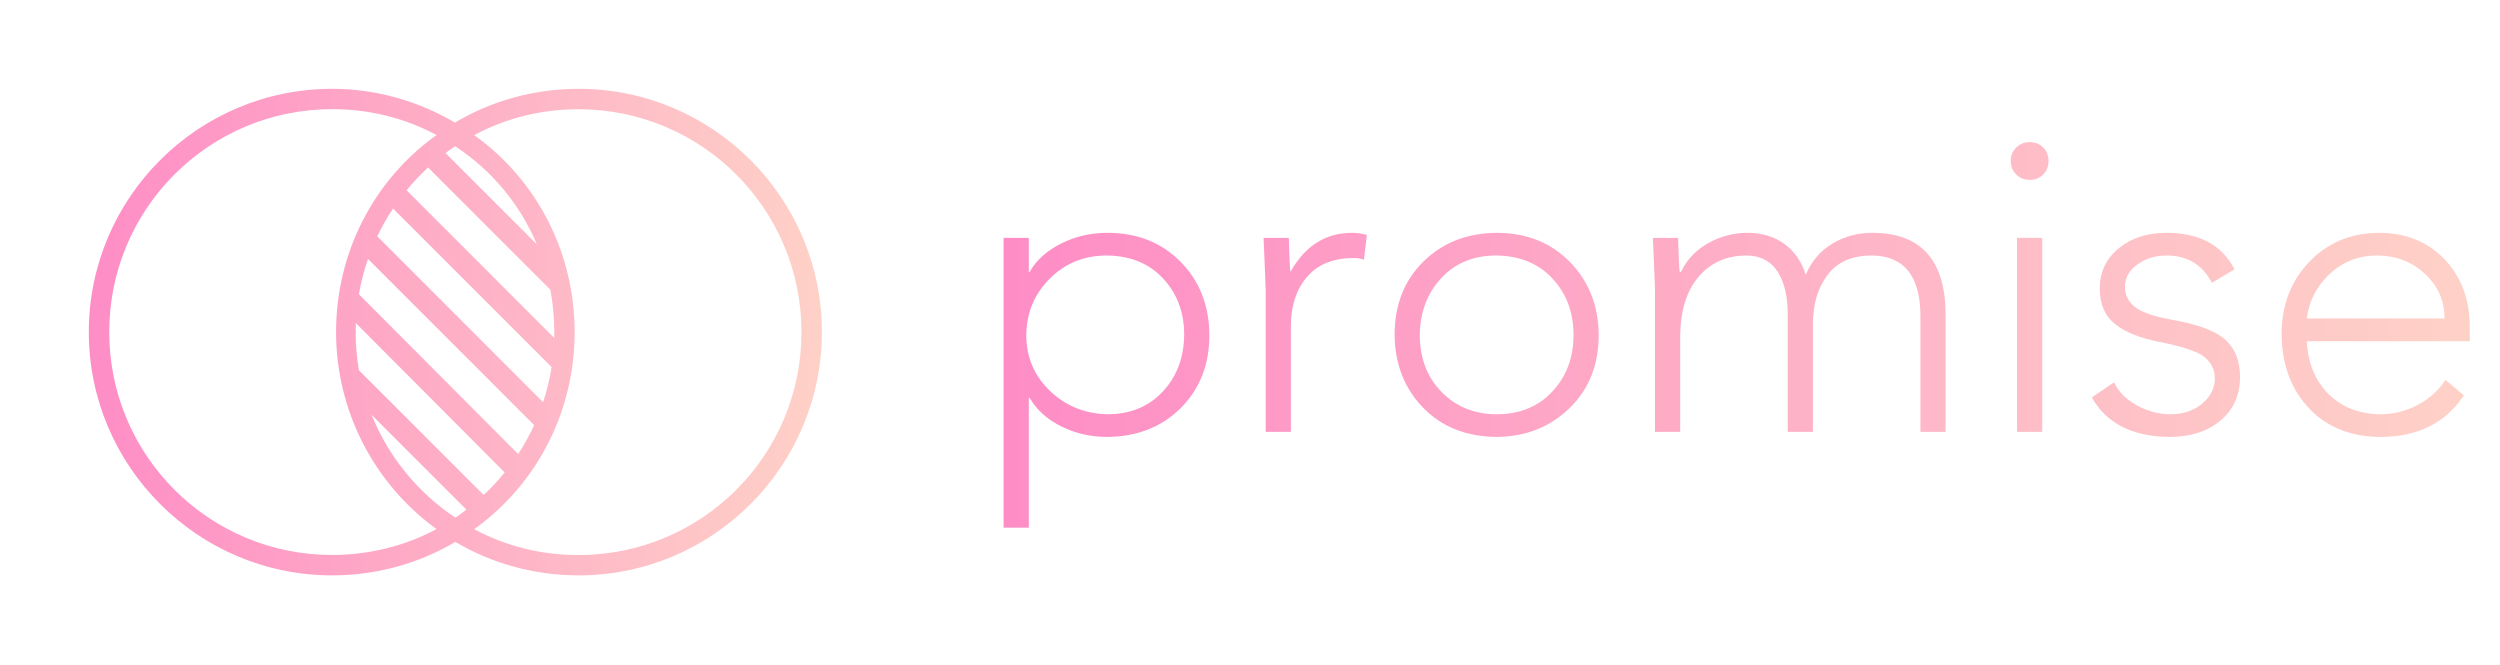
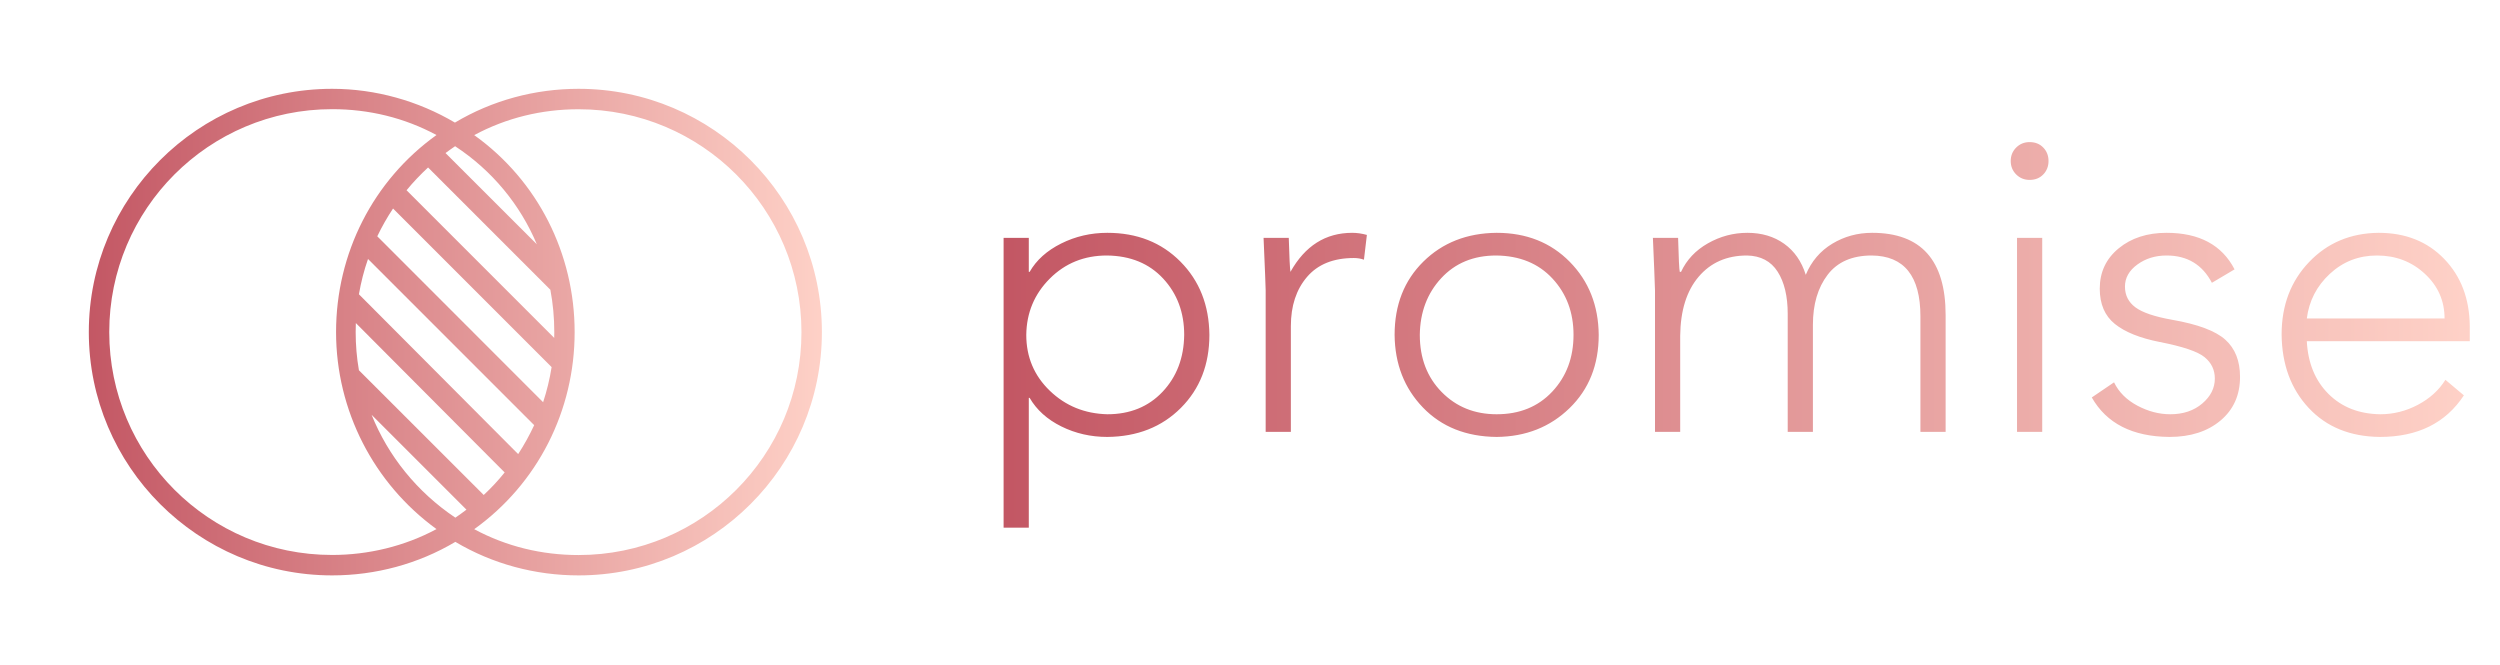
<svg xmlns="http://www.w3.org/2000/svg" version="1.1" viewBox="0 0 3150 836.904">
  <g transform="scale(11.19055) translate(10, 10)">
    <defs id="SvgjsDefs4750">
      <linearGradient id="SvgjsLinearGradient4755">
-         <stop id="SvgjsStop4756" stop-color="#fe8dc6" offset="0" />
+         <stop id="SvgjsStop4756" stop-color="#c35764ff" offset="0" />
        <stop id="SvgjsStop4757" stop-color="#fed1c7" offset="1" />
      </linearGradient>
      <linearGradient id="SvgjsLinearGradient4758">
-         <stop id="SvgjsStop4759" stop-color="#fe8dc6" offset="0" />
+         <stop id="SvgjsStop4759" stop-color="#c35764ff" offset="0" />
        <stop id="SvgjsStop4760" stop-color="#fed1c7" offset="1" />
      </linearGradient>
    </defs>
    <g id="SvgjsG4751" featureKey="G09qjj-0" transform="matrix(0.09392548,0,0,0.09392548,0,-4.301787)" fill="url(#SvgjsLinearGradient4755)">
      <g>
        <path d="M587.1,45.8c-52.2,0-103.5,13.8-148.2,40.5c-43.8-25.9-95.1-40.5-147.2-40.5C130.8,45.8,0,176.5,0,337.4         c0,160.9,130.8,291.7,291.7,291.7c52,0,103.1-13.7,147.7-40.2c44.6,26.5,95.7,40.2,147.7,40.2c160.9,0,291.7-130.8,291.7-291.7         C878.8,176.5,748,45.8,587.1,45.8z M439.4,559.9c-46.1-30.9-80.6-74-100.4-123.3l113.7,113.7C448.4,553.6,443.9,556.8,439.4,559.9z          M473.4,532.7L323.8,383.2c-2.6-15-3.9-30.3-3.9-45.8c0-3.6,0.1-7.2,0.2-10.8l178.4,179.1C490.8,515.3,482.4,524.3,473.4,532.7z          M514.7,483.7L323.8,292.1c2.5-14.5,6.1-28.6,10.9-42.3l199.2,199.2C528.3,461,521.9,472.6,514.7,483.7z M544.6,421.5L345.8,222.6         c5.5-11.5,11.8-22.6,18.9-33.3l190.1,190.1C552.5,393.8,549.1,407.9,544.6,421.5z M380.9,167.4c7.9-9.6,16.5-18.7,25.8-27.3         l146.6,146.6c3.1,16.5,4.7,33.4,4.7,50.7c0,2.3,0,4.6-0.1,7L380.9,167.4z M427.6,122.8c3.7-2.8,7.6-5.5,11.5-8.2         c44.6,29.3,78.1,70.3,98,117.6L427.6,122.8z M24.5,337.4C24.5,189.7,144,70.2,291.7,70.2c44.2,0,86.6,10.3,125.1,31         c-76.2,54.6-120.4,142.1-120.4,236.2S341.6,519,416.8,573.6c-38.6,20.7-81.9,31-125.1,31C144,604.7,24.5,485.2,24.5,337.4z          M587.1,604.7c-44.2,0-86.6-10.3-125.1-31c76.2-54.6,120.4-142.1,120.4-236.2S538.2,155.8,462,101.3c38.6-20.7,80.9-31,125.1-31         c147.7,0,267.2,119.5,267.2,267.2C854.4,485.2,734.9,604.7,587.1,604.7z" />
      </g>
    </g>
    <g id="SvgjsG4752" featureKey="0yvIkK-0" transform="matrix(2.364415,0,0,2.364415,99.83168,-8.659371)" fill="url(#SvgjsLinearGradient4758)">
      <path d="M2.42 15.38 q0 1.58 1.12 2.66 t2.74 1.12 q1.62 0 2.63 -1.07 t1.03 -2.71 q0 -1.6 -1 -2.68 t-2.68 -1.1 q-1.62 0 -2.72 1.1 t-1.12 2.68 z M6.28 10.52 q2.12 0 3.48 1.37 t1.38 3.49 q0 2.12 -1.36 3.48 t-3.5 1.38 q-1.18 0 -2.19 -0.5 t-1.51 -1.36 l-0.04 0 l0 6.18 l-1.2 0 l0 -13.8 l1.2 0 l0 1.62 l0.04 0 q0.48 -0.84 1.5 -1.35 t2.2 -0.51 z M17.94 10.52 q0.34 0 0.7 0.1 l-0.14 1.18 q-0.22 -0.08 -0.48 -0.08 q-1.46 0 -2.23 0.9 t-0.77 2.34 l0 5.04 l-1.2 0 l0 -6.74 q0 -0.2 -0.1 -2.5 l1.2 0 q0.04 1.38 0.08 1.62 q1.04 -1.86 2.94 -1.86 z M21.16 15.38 q0 1.66 1.04 2.72 t2.62 1.06 q1.64 0 2.65 -1.08 t1.01 -2.7 q0 -1.6 -1 -2.68 t-2.68 -1.1 q-1.62 0 -2.62 1.08 t-1.02 2.7 z M24.82 10.52 q2.12 0 3.48 1.38 t1.38 3.48 q0 2.14 -1.39 3.49 t-3.47 1.37 q-2.18 -0.02 -3.51 -1.4 t-1.35 -3.46 q0 -2.14 1.37 -3.49 t3.49 -1.37 z M36.76 10.52 q1.02 0 1.75 0.52 t1.03 1.48 q0.4 -0.96 1.26 -1.48 t1.9 -0.52 q3.5 0 3.5 3.92 l0 5.56 l-1.2 0 l0 -5.5 q0 -2.88 -2.32 -2.9 q-1.4 0 -2.1 0.92 t-0.7 2.38 l0 5.1 l-1.2 0 l0 -5.62 q0 -1.26 -0.48 -2.01 t-1.46 -0.77 q-1.44 0 -2.3 1.01 t-0.88 2.81 l0 4.58 l-1.2 0 l0 -6.74 q-0.02 -0.68 -0.1 -2.5 l1.2 0 q0.04 1.48 0.08 1.62 l0.06 0 q0.4 -0.86 1.28 -1.36 t1.88 -0.5 z M49.6 10.76 l1.2 0 l0 9.24 l-1.2 0 l0 -9.24 z M50.2 6.2 q0.4 0 0.65 0.26 t0.25 0.64 t-0.25 0.64 t-0.65 0.26 q-0.38 0 -0.64 -0.26 t-0.26 -0.64 t0.26 -0.64 t0.64 -0.26 z M56.72 10.52 q2.34 0 3.24 1.74 l-1.08 0.64 q-0.68 -1.3 -2.16 -1.3 q-0.8 0 -1.39 0.43 t-0.59 1.05 t0.5 0.99 t1.74 0.59 q1.84 0.32 2.54 0.95 t0.7 1.77 q0 1.3 -0.93 2.08 t-2.43 0.78 q-2.64 -0.02 -3.7 -1.88 l1.06 -0.72 q0.34 0.7 1.11 1.11 t1.57 0.41 q0.92 0 1.52 -0.51 t0.6 -1.19 q0 -0.62 -0.49 -1.02 t-2.13 -0.72 q-1.42 -0.28 -2.14 -0.86 t-0.72 -1.68 q0 -1.18 0.9 -1.92 t2.28 -0.74 z M69.96 14.6 q0 -1.26 -0.94 -2.13 t-2.28 -0.87 q-1.3 0 -2.24 0.87 t-1.1 2.13 l6.56 0 z M66.82 10.52 q1.92 0 3.12 1.24 t1.22 3.2 l0 0.72 l-7.76 0 q0.08 1.56 1.03 2.51 t2.47 0.97 q0.94 0 1.79 -0.45 t1.31 -1.19 l0.88 0.74 q-1.3 1.98 -4 1.98 q-2.12 -0.02 -3.39 -1.38 t-1.29 -3.5 q0 -2.08 1.31 -3.45 t3.31 -1.39 z" />
    </g>
  </g>
</svg>
